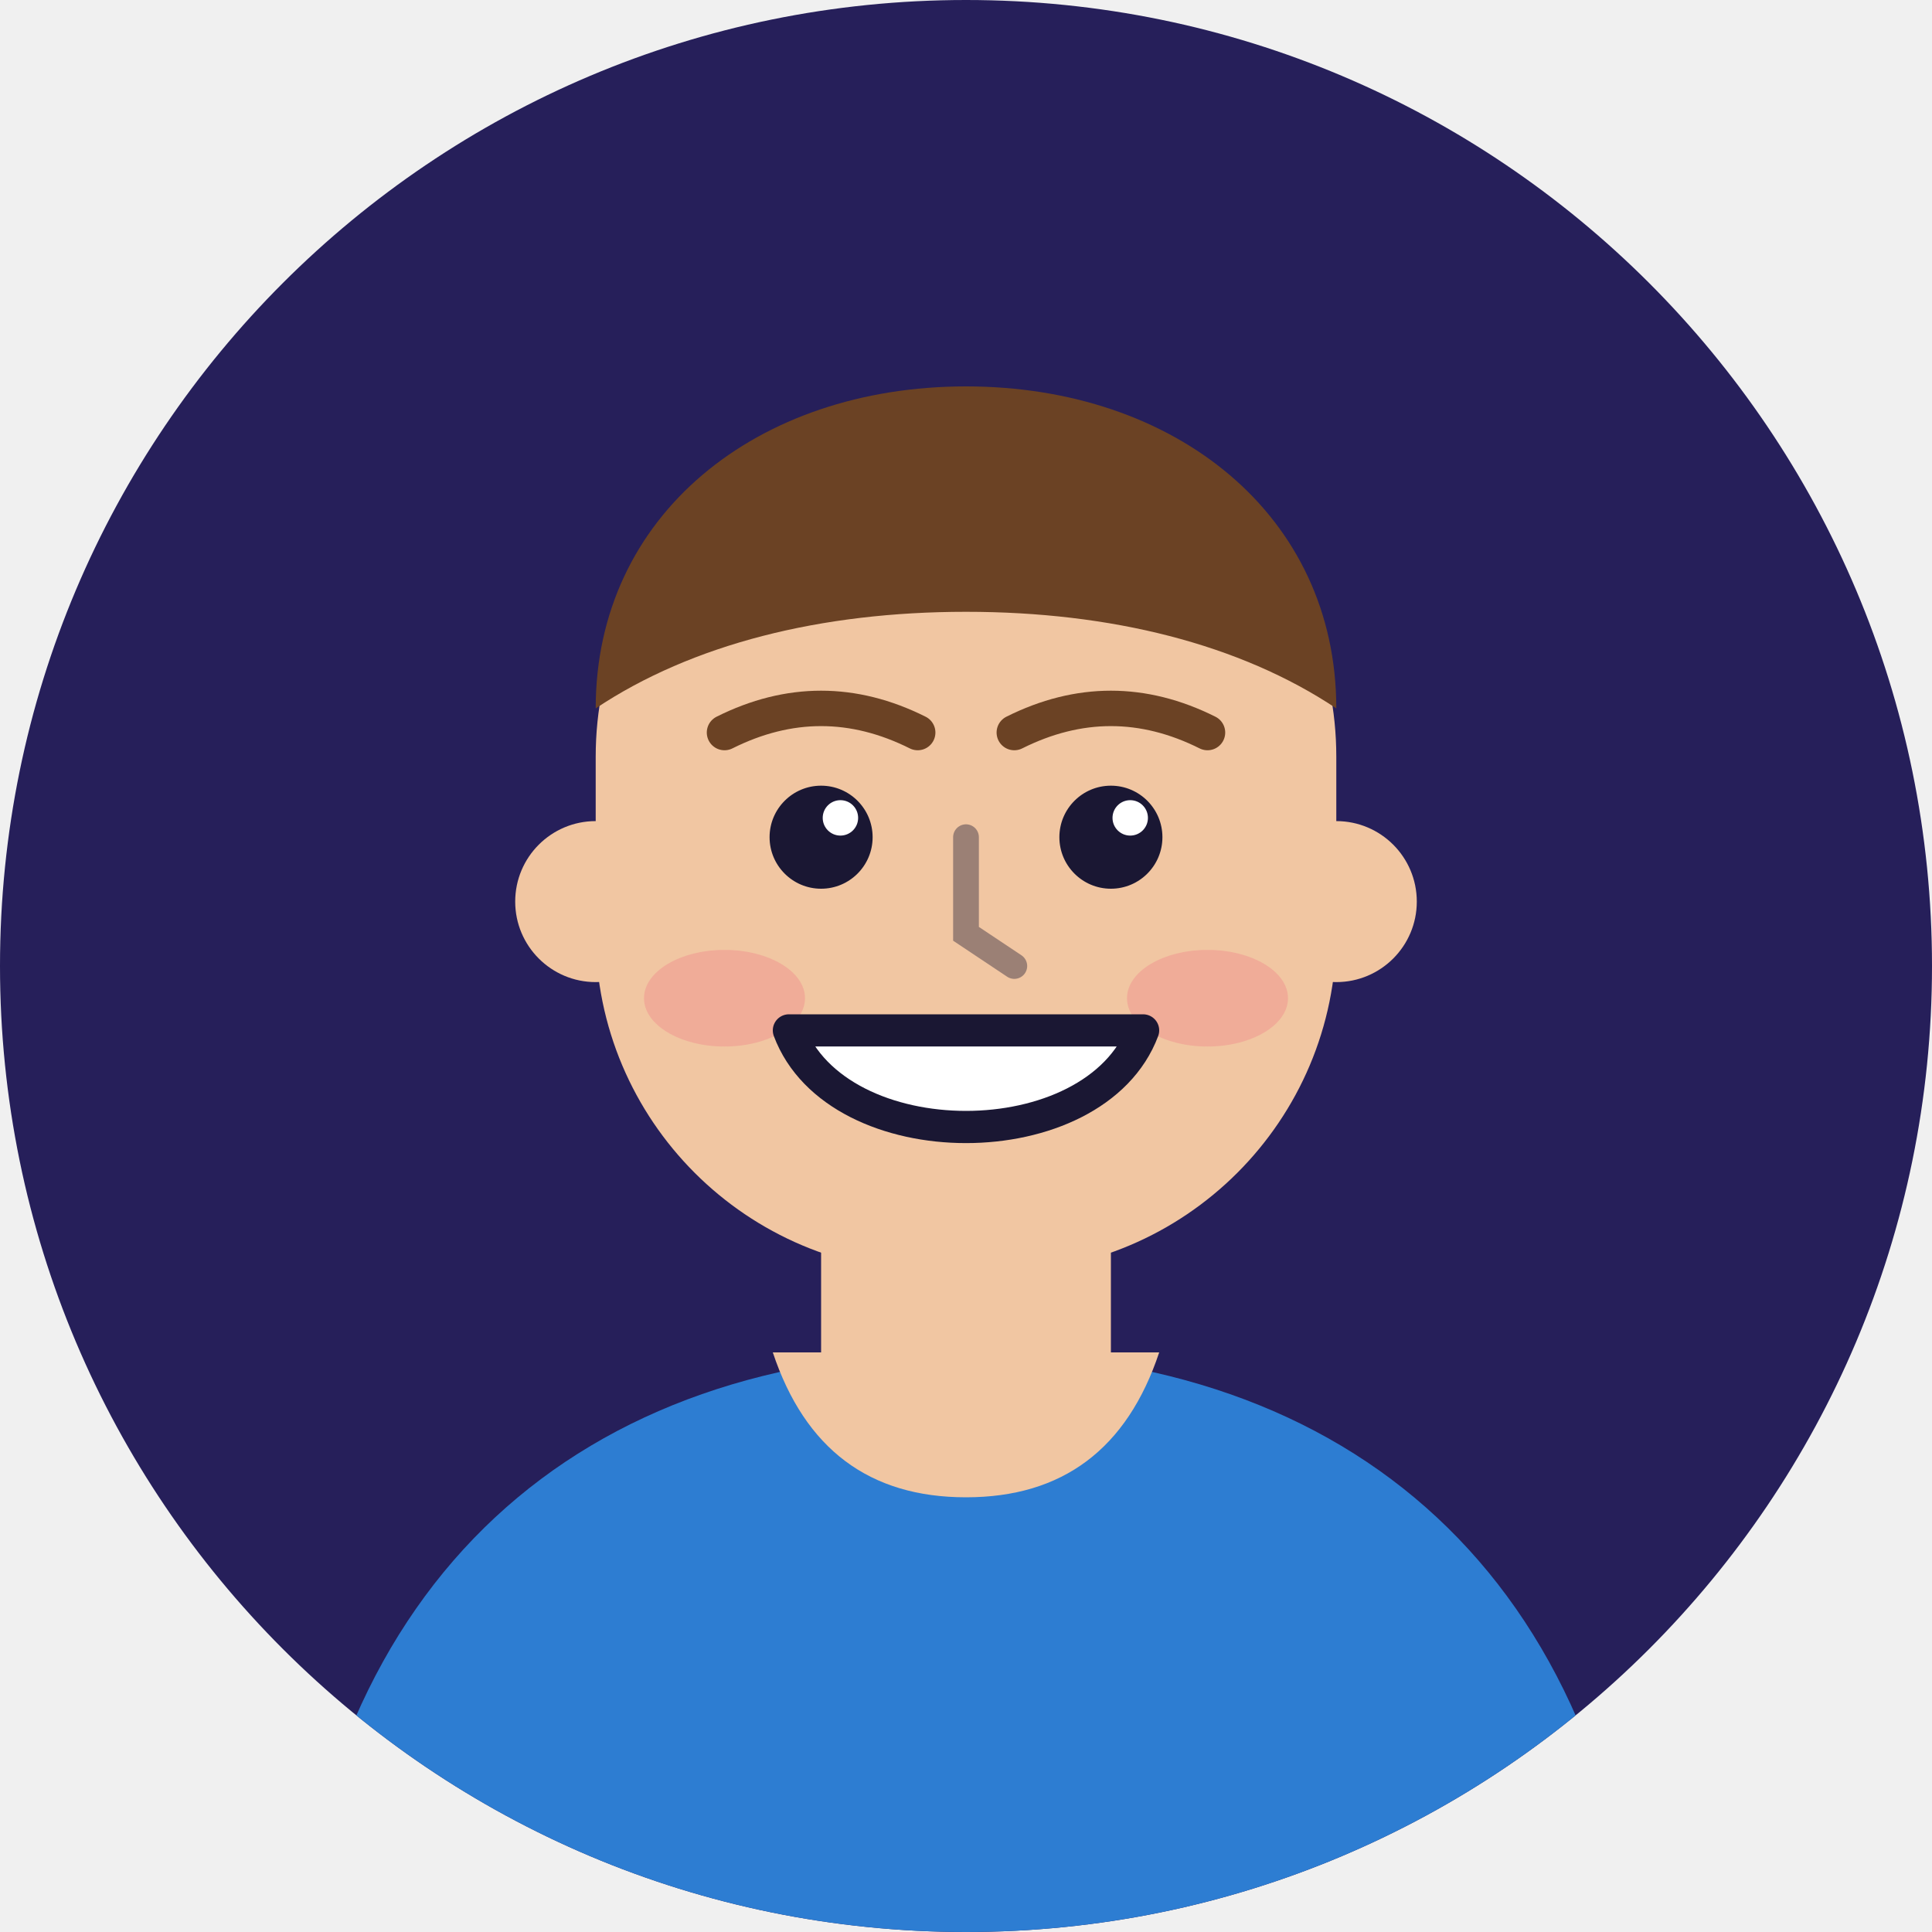
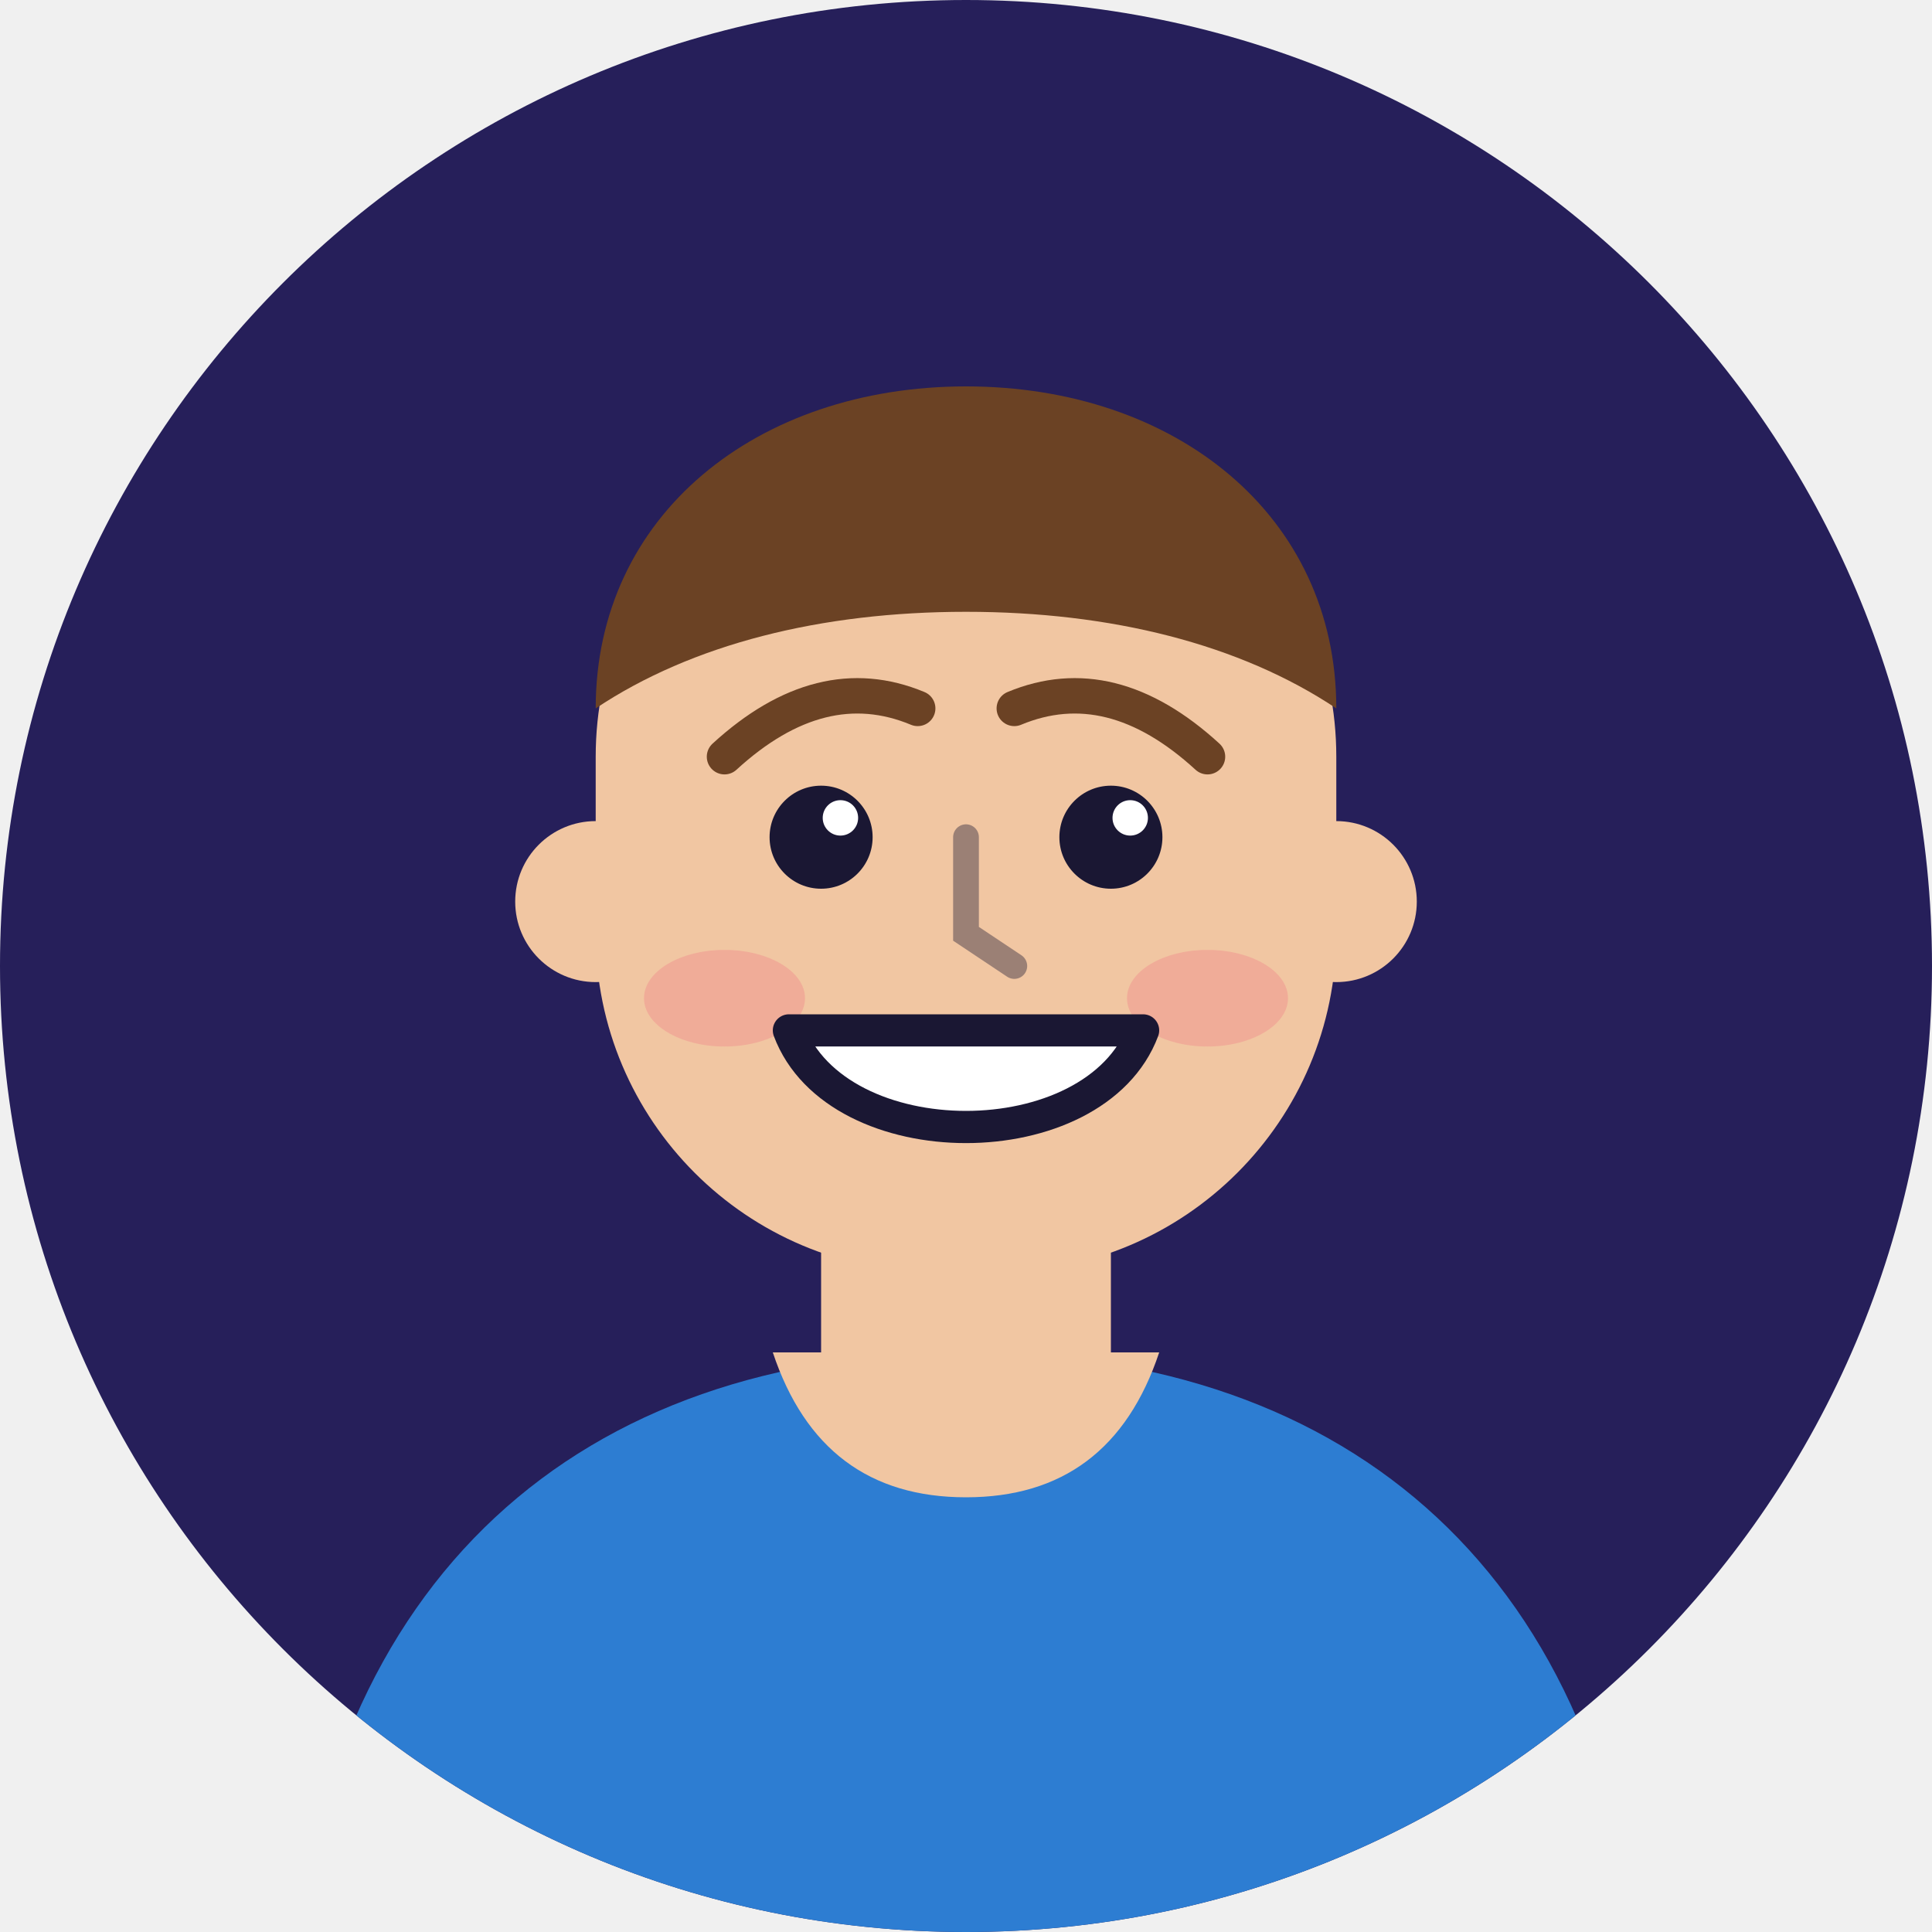
<svg xmlns="http://www.w3.org/2000/svg" width="120" height="120" viewBox="0 0 120 120" role="img" aria-label="N3LOZZO">
  <defs>
    <clipPath id="avclip">
      <circle cx="60" cy="60" r="60" />
    </clipPath>
  </defs>
  <circle cx="60" cy="60" r="60" fill="#261f5a" />
  <g clip-path="url(#avclip)">
    <path d="M18 124c2-26 18-40 42-40s40 14 42 40" fill="#2d7dd2" />
    <path d="M48 84c2 6 6 9 12 9s10-3 12-9" fill="#f1c6a2" />
    <rect x="51" y="74" width="18" height="14" fill="#f1c6a2" />
    <circle cx="37" cy="56" r="5" fill="#f1c6a2" />
    <circle cx="83" cy="56" r="5" fill="#f1c6a2" />
    <rect x="37" y="26" width="46" height="53" rx="21" fill="#f1c6a2" />
    <ellipse cx="45" cy="62" rx="5" ry="3" fill="#f08c8c" opacity=".45" />
    <ellipse cx="75" cy="62" rx="5" ry="3" fill="#f08c8c" opacity=".45" />
    <path d="M49 64c3 8 19 8 22 0z" fill="#fff" stroke="#1a1733" stroke-width="2" stroke-linejoin="round" />
    <path d="M60 52v6l3 2" stroke="#1a1733" stroke-width="1.6" fill="none" stroke-linecap="round" opacity=".4" />
    <circle cx="51" cy="52" r="3.2" fill="#1a1733" />
    <circle cx="69" cy="52" r="3.2" fill="#1a1733" />
    <circle cx="52.2" cy="50.8" r="1.1" fill="#fff" />
    <circle cx="70.2" cy="50.8" r="1.1" fill="#fff" />
-     <path d="M45 45.5q6-3 12 0M63 45.5q6-3 12 0" stroke="#6b4224" stroke-width="2.2" fill="none" stroke-linecap="round" />
+     <path d="M45 47q6-5.5 12-3M63 44q6-2.5 12 3" stroke="#6b4224" stroke-width="2.2" fill="none" stroke-linecap="round" />
    <path d="M37 44c0-12 10-20 23-20s23 8 23 20c-6-4-14-6-23-6s-17 2-23 6z" fill="#6b4224" />
  </g>
</svg>
